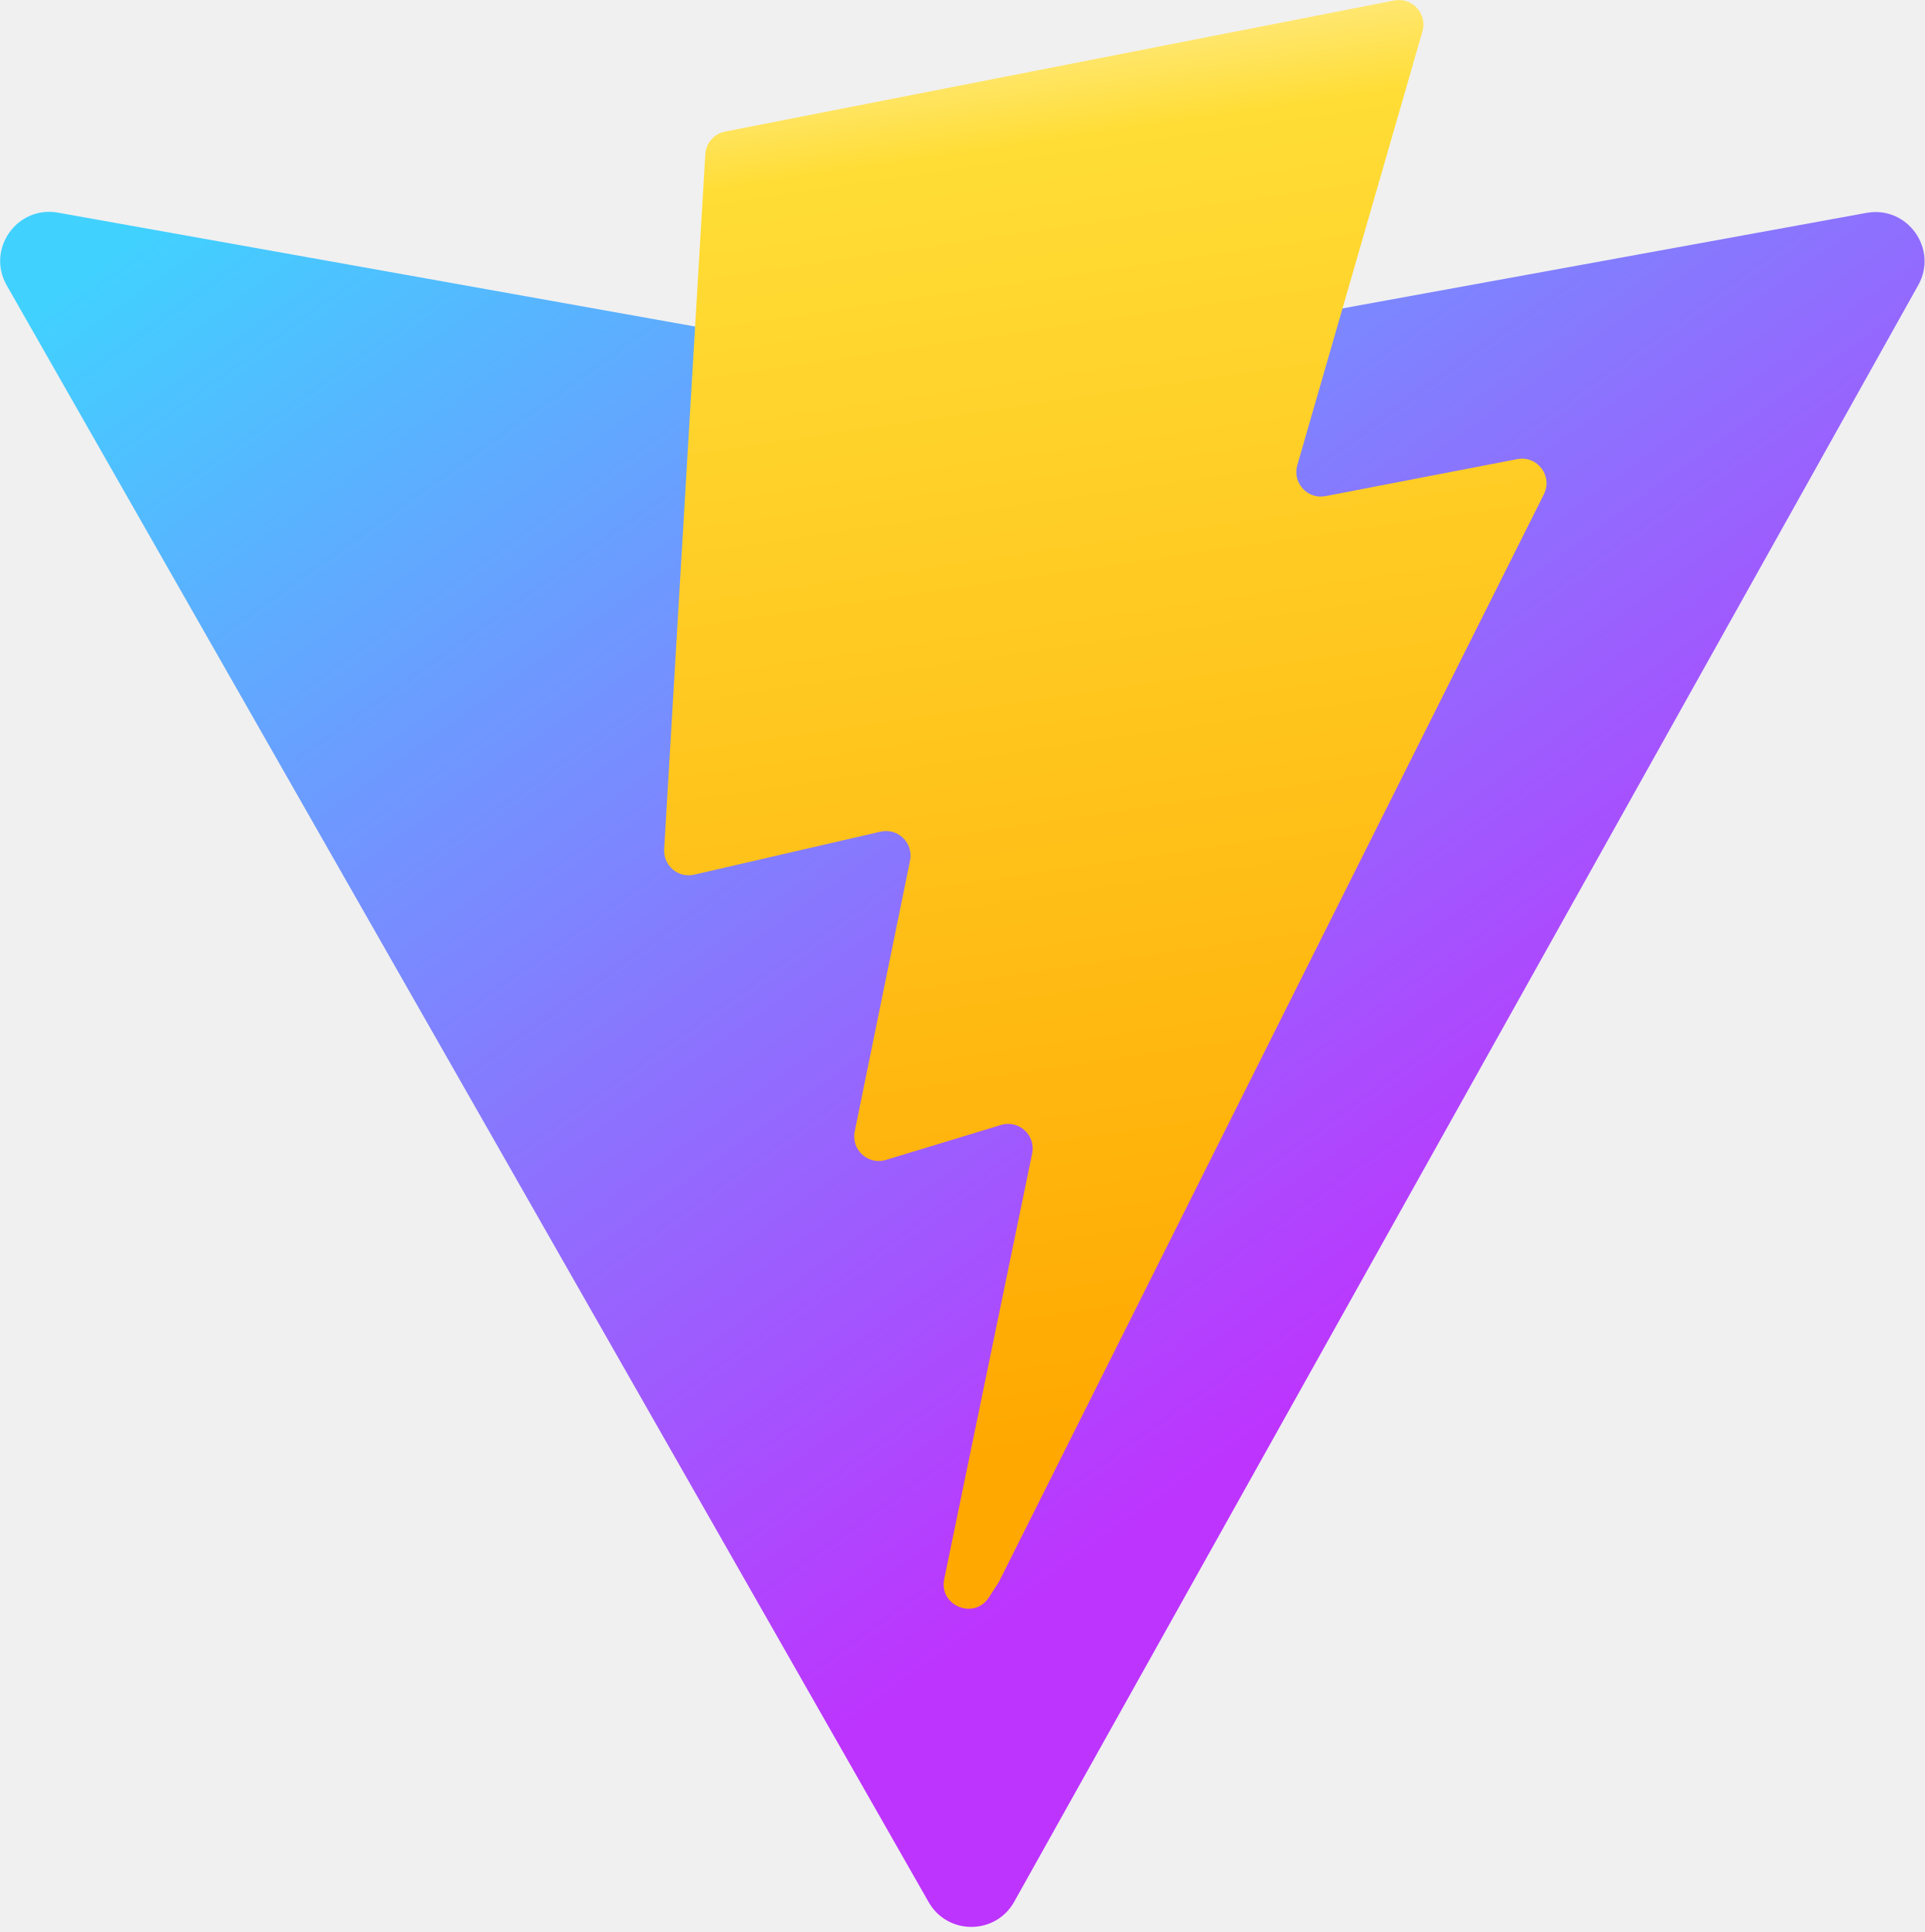
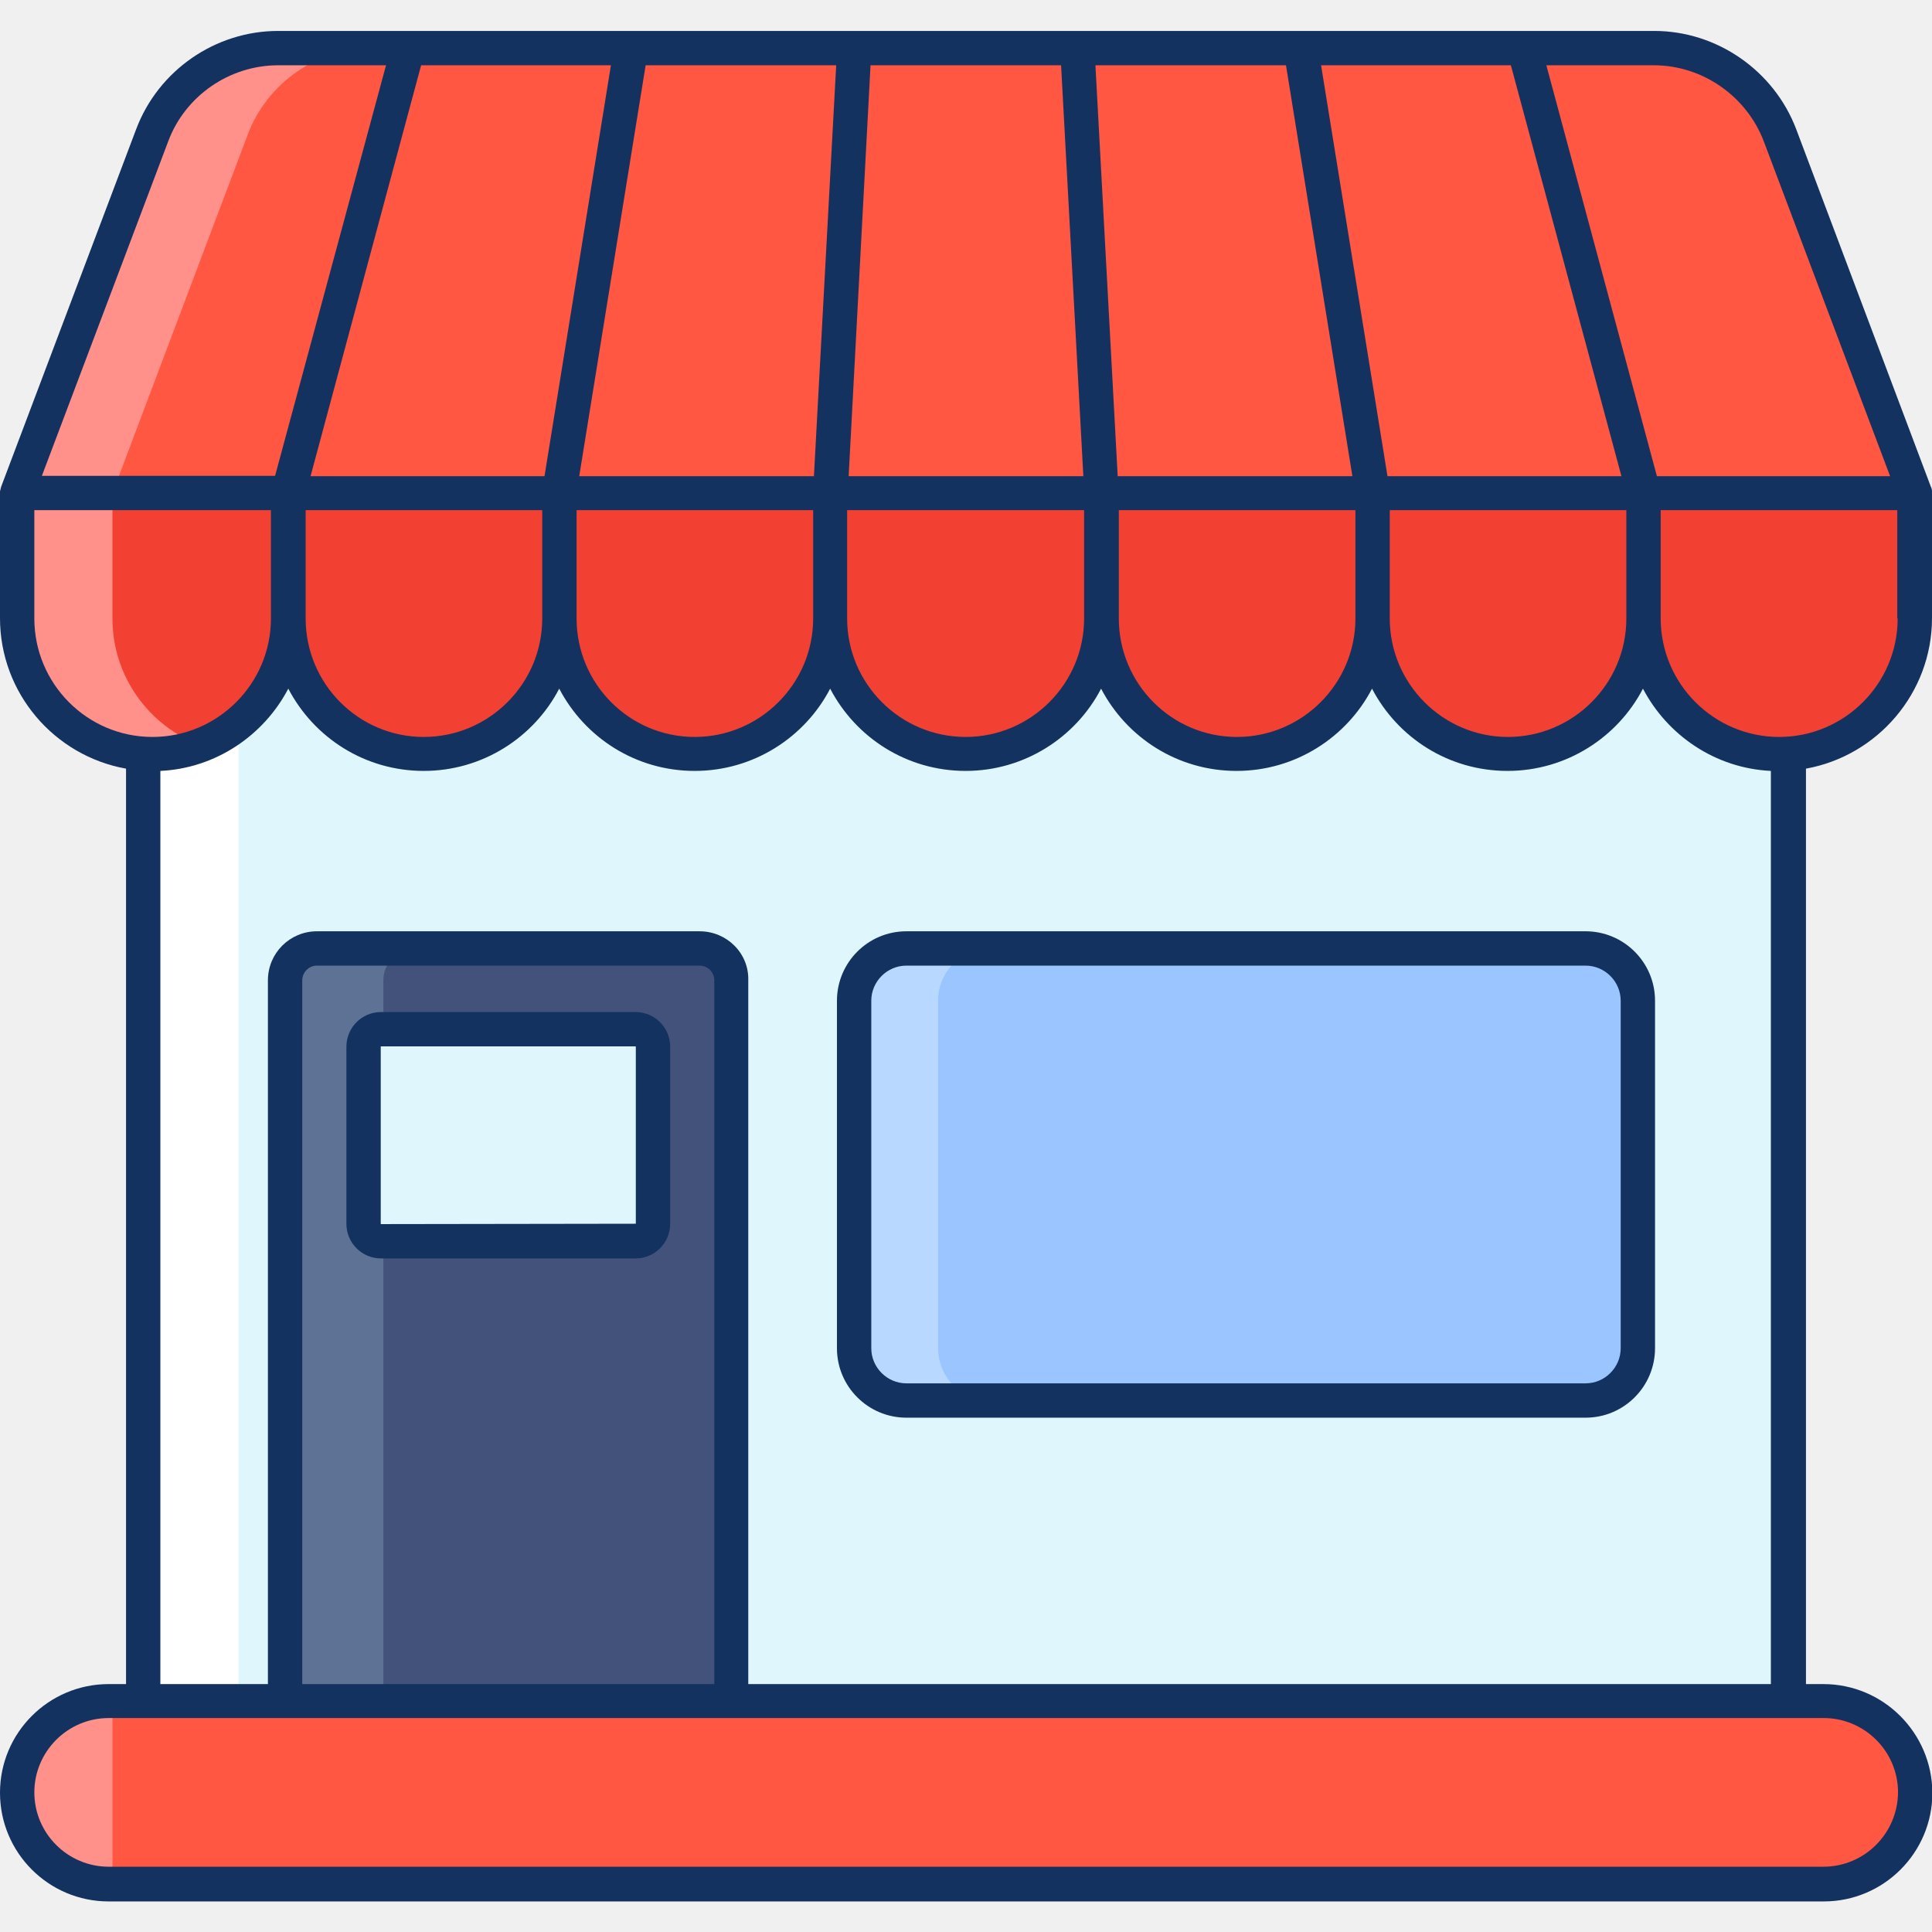
- <svg xmlns="http://www.w3.org/2000/svg" aria-hidden="true" role="img" class="iconify iconify--logos" width="31.88" height="32" preserveAspectRatio="xMidYMid meet" viewBox="0 0 256 257">
-   <defs>
-     <linearGradient id="IconifyId1813088fe1fbc01fb466" x1="-.828%" x2="57.636%" y1="7.652%" y2="78.411%">
-       <stop offset="0%" stop-color="#41D1FF" />
-       <stop offset="100%" stop-color="#BD34FE" />
-     </linearGradient>
-     <linearGradient id="IconifyId1813088fe1fbc01fb467" x1="43.376%" x2="50.316%" y1="2.242%" y2="89.03%">
-       <stop offset="0%" stop-color="#FFEA83" />
-       <stop offset="8.333%" stop-color="#FFDD35" />
-       <stop offset="100%" stop-color="#FFA800" />
-     </linearGradient>
-   </defs>
-   <path fill="url(#IconifyId1813088fe1fbc01fb466)" d="M255.153 37.938L134.897 252.976c-2.483 4.44-8.862 4.466-11.382.048L.875 37.958c-2.746-4.814 1.371-10.646 6.827-9.67l120.385 21.517a6.537 6.537 0 0 0 2.322-.004l117.867-21.483c5.438-.991 9.574 4.796 6.877 9.62Z" />
-   <path fill="url(#IconifyId1813088fe1fbc01fb467)" d="M185.432.063L96.44 17.501a3.268 3.268 0 0 0-2.634 3.014l-5.474 92.456a3.268 3.268 0 0 0 3.997 3.378l24.777-5.718c2.318-.535 4.413 1.507 3.936 3.838l-7.361 36.047c-.495 2.426 1.782 4.5 4.151 3.78l15.304-4.649c2.372-.72 4.652 1.36 4.15 3.788l-11.698 56.621c-.732 3.542 3.979 5.473 5.943 2.437l1.313-2.028l72.516-144.72c1.215-2.423-.88-5.186-3.54-4.672l-25.505 4.922c-2.396.462-4.435-1.77-3.759-4.114l16.646-57.705c.677-2.35-1.37-4.583-3.769-4.113Z" />
+ <svg xmlns="http://www.w3.org/2000/svg" width="800px" height="800px" viewBox="0 0 512 512" version="1.1" xml:space="preserve">
+   <style type="text/css">
+ 	.st0{display:none;}
+ 	.st1{display:inline;}
+ 	.st2{fill:none;stroke:#B3B3B3;stroke-miterlimit:10;}
+ 	.st3{fill:none;stroke:#ED1C24;stroke-miterlimit:10;}
+ 	.st4{fill:#F9C04A;}
+ 	.st5{fill:#FFFFFF;stroke:#000000;stroke-width:10;stroke-linecap:round;stroke-linejoin:round;stroke-miterlimit:10;}
+ 	.st6{fill:#DEF6FC;}
+ 	.st7{fill:#FFDA9F;}
+ 	.st8{fill:#FFFFFF;}
+ 	.st9{fill:#FF5751;}
+ 	.st10{fill:#FF908A;}
+ 	.st11{fill:#133260;}
+ 	.st12{fill:#7782BB;}
+ 	.st13{fill:#96A5D6;}
+ 	.st14{fill:#FF5741;}
+ 	.st15{fill:#43527A;}
+ 	.st16{fill:#5E7296;}
+ 	.st17{fill:none;stroke:#133260;stroke-width:9;stroke-linecap:round;stroke-linejoin:round;stroke-miterlimit:10;}
+ 	.st18{fill:#83D689;}
+ 	.st19{fill:#B5F4B8;}
+ 	.st20{fill:#9BC5FF;}
+ 	.st21{fill:#B8D8FF;}
+ 	.st22{fill:#F24133;}
+ 	.st23{fill:#589FFF;}
+ 	.st24{fill:#7180BC;}
+ 	.st25{fill:#93A3D8;}
+ 	.st26{fill:#FF8103;}
+ 	.st27{fill:#FF9D4D;}
+ 	.st28{fill:#BC8D66;}
+ 	.st29{fill:#CEA282;}
+ 	.st30{fill:#FFDDA1;}
+ 	.st31{fill:#FFF1DC;}
+ 	.st32{fill:#7F6674;}
+ 	.st33{fill:#937A89;}
+ 	.st34{fill:#04398E;}
+ 	.st35{fill:#A6D1FF;}
+ 	.st36{fill:#EAA62D;}
+ 	.st37{fill:#C5DFFF;}
+ 	.st38{fill:#D6A47F;}
+ 	.st39{fill:#99A4D6;}
+ </style>
+   <g class="st0" id="Layer_31">
+     <g class="st1">
+       <g>
+         <g>
+           <ellipse class="st2" cx="256" cy="256" rx="248.1" ry="248.3" />
+           <path class="st2" d="M398.8,504.5H113.2c-18.8,0-34.1-15.3-34.1-34.1V41.6c0-18.8,15.3-34.1,34.1-34.1h285.5      c18.8,0,34.1,15.3,34.1,34.1v428.9C432.9,489.3,417.6,504.5,398.8,504.5z" />
+           <path class="st2" d="M7.9,399.8V112.2c0-16.4,13.3-29.8,29.8-29.8h436.7c16.4,0,29.8,13.3,29.8,29.8v287.6      c0,16.4-13.3,29.8-29.8,29.8H37.6C21.2,429.6,7.9,416.2,7.9,399.8z" />
+           <path class="st2" d="M440.4,469.9H71.6c-16.4,0-29.8-13.3-29.8-29.8V71.9c0-16.4,13.3-29.8,29.8-29.8h368.8      c16.4,0,29.8,13.3,29.8,29.8v368.2C470.2,456.5,456.8,469.9,440.4,469.9z" />
+         </g>
+         <rect class="st3" height="497" transform="matrix(-1.836970e-16 1 -1 -1.836970e-16 512 5.684342e-14)" width="497" x="7.5" y="7.5" />
+       </g>
+     </g>
+   </g>
+   <g id="Layer_32">
+     <g>
+       <g>
+         <g>
+           <g>
+             <g>
+               <rect class="st6" height="326.4" width="436.1" x="38" y="130.7" />
+               <rect class="st8" height="326.4" width="25.2" x="38" y="130.7" />
+               <g>
+                 <path class="st14" d="M76.4,130.7H4.6l35.8-94.9c5.2-13.9,18.5-23,33.3-23h34.5L76.4,130.7z" />
+                 <path class="st10" d="M98.9,12.7H73.7c-14.8,0-28.1,9.2-33.3,23L4.6,130.7h25.2l35.8-94.9C70.8,21.9,84.1,12.7,98.9,12.7z" />
+                 <polygon class="st14" points="148.2,130.7 76.4,130.7 108.2,12.7 167.3,12.7        " />
+                 <polygon class="st14" points="220.1,130.7 148.2,130.7 167.3,12.7 226.4,12.7        " />
+                 <polygon class="st14" points="291.9,130.7 220.1,130.7 226.4,12.7 285.6,12.7        " />
+                 <polygon class="st14" points="363.8,130.7 291.9,130.7 285.6,12.7 344.7,12.7        " />
+                 <polygon class="st14" points="435.6,130.7 363.8,130.7 344.7,12.7 403.8,12.7        " />
+                 <path class="st14" d="M507.4,130.7h-71.8l-31.8-118h34.5c14.8,0,28.1,9.2,33.3,23L507.4,130.7z" />
+               </g>
+               <g>
+                 <path class="st22" d="M40.5,199.8L40.5,199.8c-19.8,0-35.9-16.1-35.9-35.9v-33.2h71.8v33.2C76.4,183.7,60.3,199.8,40.5,199.8         z" />
+                 <path class="st10" d="M29.8,163.9v-33.2H4.6v33.2c0,19.8,16.1,35.9,35.9,35.9h0c4.4,0,8.7-0.8,12.6-2.3         C39.5,192.4,29.8,179.3,29.8,163.9z" />
+                 <path class="st22" d="M112.3,199.8L112.3,199.8c-19.8,0-35.9-16.1-35.9-35.9v-33.2h71.8v33.2         C148.2,183.7,132.2,199.8,112.3,199.8z" />
+                 <path class="st22" d="M184.2,199.8L184.2,199.8c-19.8,0-35.9-16.1-35.9-35.9v-33.2h71.8v33.2         C220.1,183.7,204,199.8,184.2,199.8z" />
+                 <path class="st22" d="M256,199.8L256,199.8c-19.8,0-35.9-16.1-35.9-35.9v-33.2h71.8v33.2C291.9,183.7,275.8,199.8,256,199.8z         " />
+                 <path class="st22" d="M327.8,199.8L327.8,199.8c-19.8,0-35.9-16.1-35.9-35.9v-33.2h71.8v33.2         C363.8,183.7,347.7,199.8,327.8,199.8z" />
+                 <path class="st22" d="M399.7,199.8L399.7,199.8c-19.8,0-35.9-16.1-35.9-35.9v-33.2h71.8v33.2         C435.6,183.7,419.5,199.8,399.7,199.8z" />
+                 <path class="st22" d="M471.5,199.8L471.5,199.8c-19.8,0-35.9-16.1-35.9-35.9v-33.2h71.8v33.2         C507.4,183.7,491.4,199.8,471.5,199.8z" />
+               </g>
+             </g>
+           </g>
+           <path class="st15" d="M193.9,468.5H75.5V259.8c0-4.7,3.8-8.5,8.5-8.5h101.4c4.7,0,8.5,3.8,8.5,8.5V468.5z" />
+           <path class="st16" d="M110.1,251.3H84c-4.7,0-8.5,3.8-8.5,8.5v208.7h26.1V259.8C101.6,255.1,105.4,251.3,110.1,251.3z" />
+           <path class="st20" d="M420.2,371.2h-180c-7.7,0-13.9-6.2-13.9-13.9v-92.1c0-7.7,6.2-13.9,13.9-13.9h180      c7.7,0,13.9,6.2,13.9,13.9v92.1C434.1,365,427.9,371.2,420.2,371.2z" />
+           <path class="st21" d="M248.6,357.3v-92.1c0-7.7,6.2-13.9,13.9-13.9h-25.2c-7.7,0-13.9,6.2-13.9,13.9v92.1      c0,7.7,6.2,13.9,13.9,13.9h25.2C254.8,371.2,248.6,365,248.6,357.3z" />
+           <path class="st14" d="M483.2,499.3H28.8c-13.4,0-24.2-10.8-24.2-24.2v0c0-13.4,10.8-24.2,24.2-24.2h454.5      c13.4,0,24.2,10.8,24.2,24.2v0C507.4,488.5,496.6,499.3,483.2,499.3z" />
+           <path class="st10" d="M28.8,450.9c-13.4,0-24.2,10.8-24.2,24.2v0c0,13.4,10.8,24.2,24.2,24.2h1v-48.4H28.8z" />
+         </g>
+         <path class="st6" d="M168.4,329H101c-2.6,0-4.6-2.1-4.6-4.6v-46.9c0-2.6,2.1-4.6,4.6-4.6h67.4c2.6,0,4.6,2.1,4.6,4.6v46.9     C173.1,326.9,171,329,168.4,329z" />
+       </g>
+       <g>
+         <path class="st11" d="M483.2,446.3h-4.6V203.7c18.9-3.4,33.4-20,33.4-39.9v-33.2c0,0,0-0.1,0-0.1c0,0,0,0,0,0c0,0,0-0.1,0-0.1     c0,0,0,0,0,0c0,0,0-0.1,0-0.1l0,0c0,0,0-0.1,0-0.1c0,0,0,0,0,0c0-0.4-0.1-0.8-0.3-1.2l-35.7-94.8c-5.9-15.5-21-26-37.6-26H73.7     c-16.6,0-31.7,10.4-37.6,26L0.3,129c-0.1,0.4-0.2,0.8-0.3,1.2c0,0,0,0,0,0c0,0,0,0.1,0,0.1l0,0c0,0,0,0.1,0,0.1c0,0,0,0,0,0     c0,0,0,0.1,0,0.1c0,0,0,0,0,0c0,0,0,0.1,0,0.1v33.2c0,19.9,14.4,36.5,33.4,39.9v242.6h-4.6C12.9,446.3,0,459.2,0,475.1     c0,15.9,12.9,28.8,28.8,28.8h454.5c15.9,0,28.8-12.9,28.8-28.8C512,459.2,499.1,446.3,483.2,446.3z M502.9,163.9     c0,17.3-14.1,31.4-31.4,31.4s-31.4-14.1-31.4-31.4v-28.7h62.7V163.9z M185.4,246.8H84c-7.2,0-13,5.8-13,13v186.5H42.5v-242     c14.7-0.7,27.4-9.4,33.9-21.8c6.8,13,20.3,21.8,35.9,21.8s29.2-8.9,35.9-21.8c6.8,13,20.3,21.8,35.9,21.8s29.2-8.9,35.9-21.8     c6.8,13,20.3,21.8,35.9,21.8s29.2-8.9,35.9-21.8c6.8,13,20.3,21.8,35.9,21.8s29.2-8.9,35.9-21.8c6.8,13,20.3,21.8,35.9,21.8     s29.2-8.9,35.9-21.8c6.5,12.4,19.2,21.1,33.9,21.8v242h-271V259.8C198.5,252.6,192.6,246.8,185.4,246.8z M189.3,259.8v186.5H80.1     V259.8c0-2.2,1.8-3.9,3.9-3.9h101.4C187.6,255.9,189.3,257.7,189.3,259.8z M81,163.9v-28.7h62.7v28.7c0,17.3-14.1,31.4-31.4,31.4     S81,181.2,81,163.9z M152.8,163.9v-28.7h62.7v28.7c0,17.3-14.1,31.4-31.4,31.4S152.8,181.2,152.8,163.9z M296.5,163.9v-28.7h62.7     v28.7c0,17.3-14.1,31.4-31.4,31.4C310.5,195.3,296.5,181.2,296.5,163.9z M368.3,163.9v-28.7H431v28.7c0,17.3-14.1,31.4-31.4,31.4     C382.4,195.3,368.3,181.2,368.3,163.9z M438.3,17.3c12.8,0,24.5,8.1,29.1,20.1l33.5,88.8h-61.8L409.8,17.3H438.3z M400.4,17.3     l29.3,108.9h-62L350.1,17.3H400.4z M340.8,17.3l17.6,108.9h-62.2l-5.9-108.9H340.8z M230.7,17.3h50.5l5.9,108.9h-62.2L230.7,17.3     z M224.6,135.2h62.7v28.7c0,17.3-14.1,31.4-31.4,31.4s-31.4-14.1-31.4-31.4V135.2z M221.6,17.3l-5.9,108.9h-62.2l17.6-108.9     H221.6z M161.9,17.3l-17.6,108.9h-62l29.3-108.9H161.9z M44.6,37.4c4.5-12,16.2-20.1,29.1-20.1h28.6L72.9,126.1H11.1L44.6,37.4z      M9.1,163.9v-28.7h62.7v28.7c0,17.3-14.1,31.4-31.4,31.4S9.1,181.2,9.1,163.9z M483.2,494.7H28.8c-10.8,0-19.7-8.8-19.7-19.7     c0-10.8,8.8-19.7,19.7-19.7h454.5c10.8,0,19.7,8.8,19.7,19.7C502.9,485.9,494.1,494.7,483.2,494.7z" />
+         <path class="st11" d="M240.2,375.7h180c10.2,0,18.4-8.3,18.4-18.4v-92.1c0-10.2-8.3-18.4-18.4-18.4h-180     c-10.2,0-18.4,8.3-18.4,18.4v92.1C221.8,367.5,230.1,375.7,240.2,375.7z M230.9,265.2c0-5.1,4.2-9.3,9.3-9.3h180     c5.1,0,9.3,4.2,9.3,9.3v92.1c0,5.1-4.2,9.3-9.3,9.3h-180c-5.1,0-9.3-4.2-9.3-9.3V265.2z" />
+         <path class="st11" d="M168.4,268.2H101c-5.1,0-9.2,4.1-9.2,9.2v46.9c0,5.1,4.1,9.2,9.2,9.2h67.4c5.1,0,9.2-4.1,9.2-9.2v-46.9     C177.6,272.3,173.5,268.2,168.4,268.2z M168.5,324.3C168.5,324.4,168.5,324.4,168.5,324.3l-67.5,0.1c0,0-0.1,0-0.1-0.1v-46.9     c0,0,0-0.1,0.1-0.1h67.4c0,0,0.1,0,0.1,0.1V324.3z" />
+       </g>
+     </g>
+   </g>
</svg>
